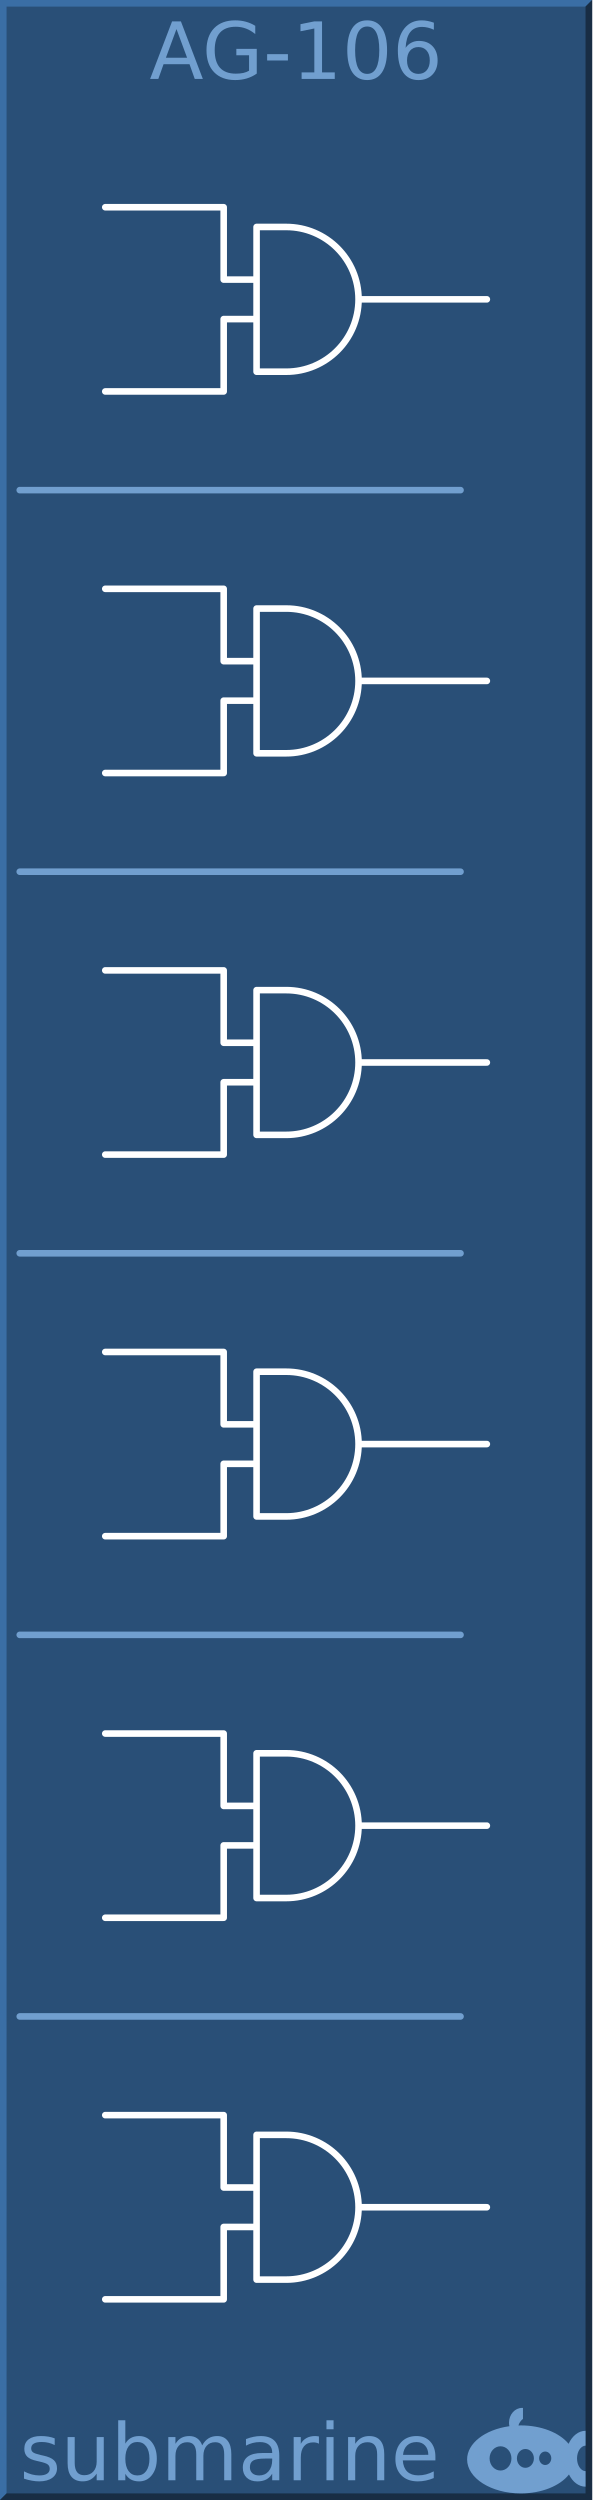
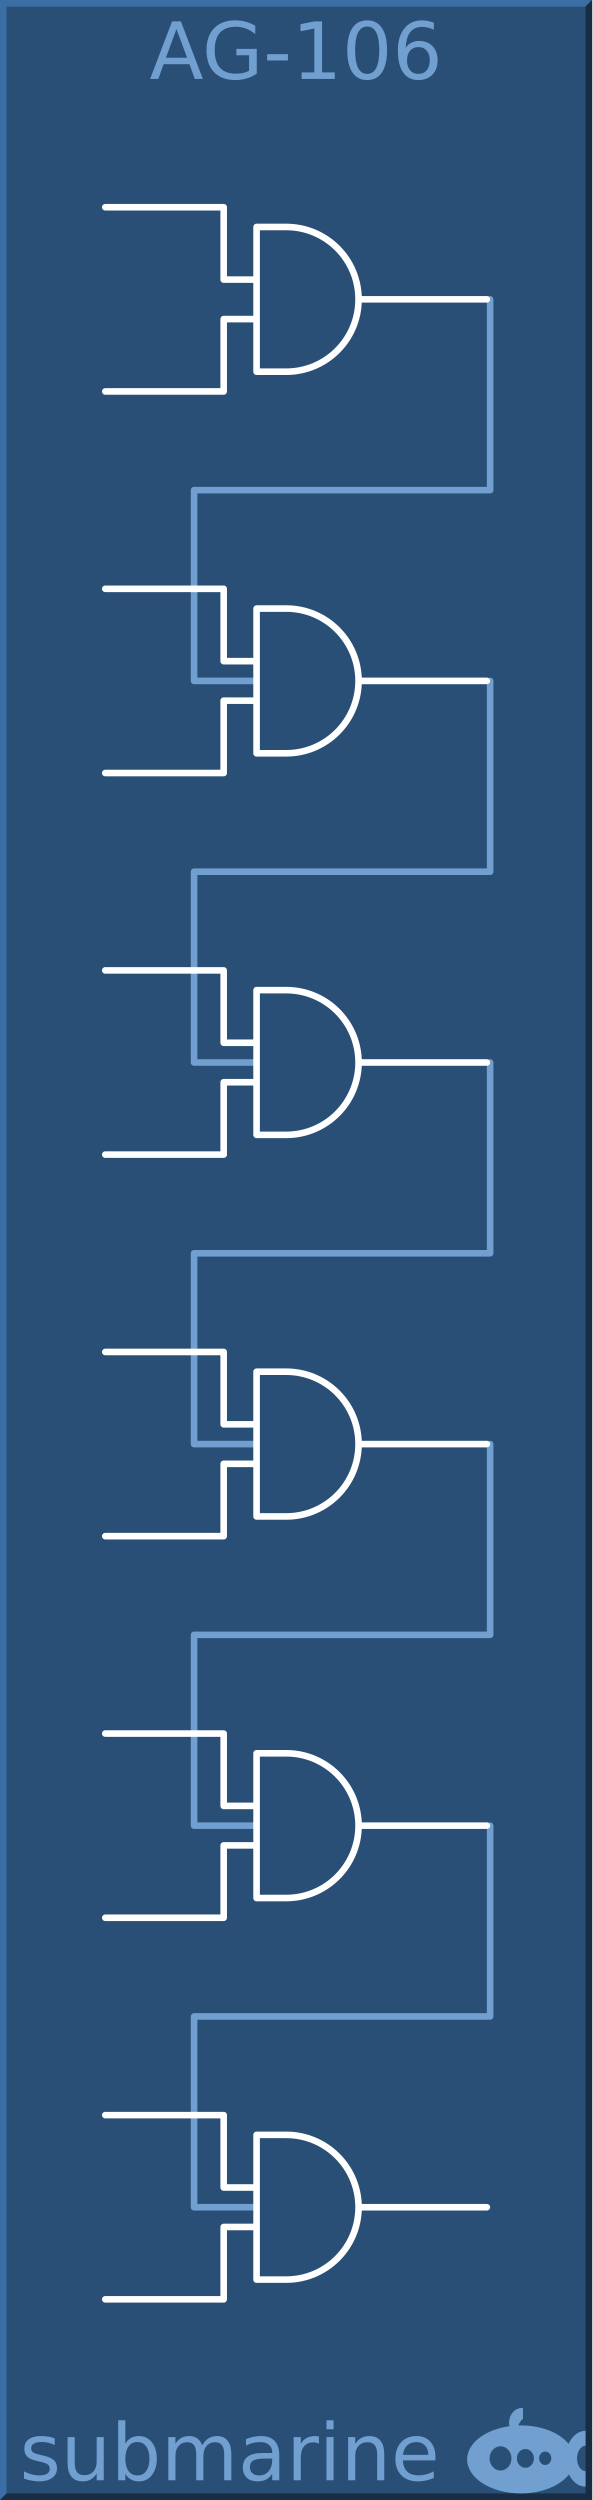
<svg xmlns="http://www.w3.org/2000/svg" version="1.1" id="svg2" height="380px" width="90px">
  <defs id="defs38" />
  <g id="background">
    <path id="rect4255" d="m 0,0 90,0 0,380 -90,0 z" style="fill:#294f77;stroke:none" />
    <path id="path4656" d="M 0,380 0,0 90,0 89,1 1,1 1,379 Z" style="fill:#3a6ea5;fill-rule:nonzero;stroke:none" />
    <path id="path4658" d="m 0,380 90,0 0,-380 -1,1 0,378 -88,0 z" style="fill:#182d44;fill-rule:nonzero;stroke:none" />
  </g>
  <g style="font-size:12px;font-family:'DejaVu Sans';fill:#719fcf" font-size="12" id="logo">
    <path id="path4136" d="m 79.354,366 a 1.985,2.252 0 0 0 -1.985,2.252 1.985,2.252 0 0 0 0.059,0.532 A 8.169,5.169 0 0 0 71,373.831 8.169,5.169 0 0 0 79.169,379 8.169,5.169 0 0 0 86.483,376.12 3.046,4.248 0 0 0 89,377.976 l 0,-2.358 A 1.338,1.945 0 0 1 87.708,373.677 1.338,1.945 0 0 1 89,371.735 l 0,-2.254 a 3.046,4.248 0 0 0 -2.574,1.979 8.169,5.169 0 0 0 -7.257,-2.798 8.169,5.169 0 0 0 -0.373,0.012 1.754,2.047 0 0 1 0.696,-1.002 l 0,-1.666 A 1.985,2.252 0 0 0 79.354,366 Z m -3.277,5.835 a 1.662,1.843 0 0 1 1.662,1.843 1.662,1.843 0 0 1 -1.662,1.843 1.662,1.843 0 0 1 -1.661,-1.843 1.662,1.843 0 0 1 1.661,-1.843 z m 3.785,0.409 a 1.292,1.433 0 0 1 1.292,1.433 1.292,1.433 0 0 1 -1.292,1.433 1.292,1.433 0 0 1 -1.292,-1.433 1.292,1.433 0 0 1 1.292,-1.433 z m 3.009,0.389 a 0.923,1.024 0 0 1 0.923,1.024 0.923,1.024 0 0 1 -0.923,1.024 0.923,1.024 0 0 1 -0.923,-1.024 0.923,1.024 0 0 1 0.923,-1.024 z" />
    <g id="text4662" style="">
      <path id="path44" style="" d="m 8.314,370.631 0,1.02 q -0.457,-0.234 -0.949,-0.352 -0.492,-0.117 -1.02,-0.117 -0.803,0 -1.207,0.246 -0.398,0.246 -0.398,0.738 0,0.375 0.287,0.592 0.287,0.211 1.154,0.404 l 0.369,0.082 q 1.148,0.246 1.629,0.697 0.486,0.445 0.486,1.248 0,0.914 -0.727,1.447 -0.721,0.533 -1.986,0.533 -0.527,0 -1.102,-0.105 -0.568,-0.1 -1.201,-0.305 l 0,-1.113 q 0.598,0.311 1.178,0.469 0.58,0.152 1.148,0.152 0.762,0 1.172,-0.258 0.41,-0.264 0.41,-0.738 0,-0.439 -0.299,-0.674 -0.293,-0.234 -1.295,-0.451 l -0.375,-0.088 q -1.002,-0.211 -1.447,-0.645 -0.445,-0.439 -0.445,-1.201 0,-0.926 0.656,-1.43 0.656,-0.504 1.863,-0.504 0.598,0 1.125,0.088 0.527,0.088 0.973,0.264 z" />
      <path id="path46" style="" d="m 10.277,374.41 0,-3.973 1.078,0 0,3.932 q 0,0.932 0.363,1.4 0.363,0.463 1.09,0.463 0.873,0 1.377,-0.557 0.51,-0.557 0.51,-1.518 l 0,-3.721 1.078,0 0,6.562 -1.078,0 0,-1.008 q -0.393,0.598 -0.914,0.891 -0.516,0.287 -1.201,0.287 -1.131,0 -1.717,-0.703 -0.586,-0.703 -0.586,-2.057 z m 2.713,-4.131 0,0 z" />
      <path id="path48" style="" d="m 22.717,373.725 q 0,-1.189 -0.492,-1.863 -0.486,-0.68 -1.342,-0.68 -0.855,0 -1.348,0.68 -0.486,0.674 -0.486,1.863 0,1.189 0.486,1.869 0.492,0.674 1.348,0.674 0.855,0 1.342,-0.674 0.492,-0.68 0.492,-1.869 z m -3.668,-2.291 q 0.34,-0.586 0.855,-0.867 0.521,-0.287 1.242,-0.287 1.195,0 1.939,0.949 0.75,0.949 0.75,2.496 0,1.547 -0.75,2.496 -0.744,0.949 -1.939,0.949 -0.721,0 -1.242,-0.281 -0.516,-0.287 -0.855,-0.873 l 0,0.984 -1.084,0 0,-9.117 1.084,0 0,3.551 z" />
      <path id="path50" style="" d="m 30.732,371.697 q 0.404,-0.727 0.967,-1.072 0.562,-0.346 1.324,-0.346 1.025,0 1.582,0.721 0.557,0.715 0.557,2.039 l 0,3.961 -1.084,0 0,-3.926 q 0,-0.943 -0.334,-1.4 -0.334,-0.457 -1.02,-0.457 -0.838,0 -1.324,0.557 -0.486,0.557 -0.486,1.518 l 0,3.709 -1.084,0 0,-3.926 q 0,-0.949 -0.334,-1.4 -0.334,-0.457 -1.031,-0.457 -0.826,0 -1.312,0.562 -0.486,0.557 -0.486,1.512 l 0,3.709 -1.084,0 0,-6.562 1.084,0 0,1.02 q 0.369,-0.604 0.885,-0.891 0.516,-0.287 1.225,-0.287 0.715,0 1.213,0.363 0.504,0.363 0.744,1.055 z" />
      <path id="path52" style="" d="m 40.301,373.701 q -1.307,0 -1.811,0.299 -0.504,0.299 -0.504,1.02 0,0.574 0.375,0.914 0.381,0.334 1.031,0.334 0.896,0 1.436,-0.633 0.545,-0.639 0.545,-1.693 l 0,-0.24 -1.072,0 z m 2.15,-0.445 0,3.744 -1.078,0 0,-0.996 q -0.369,0.598 -0.92,0.885 -0.551,0.281 -1.348,0.281 -1.008,0 -1.605,-0.562 -0.592,-0.568 -0.592,-1.518 0,-1.107 0.738,-1.67 0.744,-0.562 2.215,-0.562 l 1.512,0 0,-0.105 q 0,-0.744 -0.492,-1.148 -0.486,-0.41 -1.371,-0.41 -0.562,0 -1.096,0.135 -0.533,0.135 -1.025,0.404 l 0,-0.996 q 0.592,-0.229 1.148,-0.34 0.557,-0.117 1.084,-0.117 1.424,0 2.127,0.738 0.703,0.738 0.703,2.238 z" />
      <path id="path54" style="" d="m 48.48,371.445 q -0.182,-0.105 -0.398,-0.152 -0.211,-0.053 -0.469,-0.053 -0.914,0 -1.406,0.598 -0.486,0.592 -0.486,1.705 l 0,3.457 -1.084,0 0,-6.562 1.084,0 0,1.02 q 0.34,-0.598 0.885,-0.885 0.545,-0.293 1.324,-0.293 0.111,0 0.246,0.018 0.135,0.012 0.299,0.041 l 0.006,1.107 z" />
      <path id="path56" style="" d="m 49.623,370.438 1.078,0 0,6.562 -1.078,0 0,-6.562 z m 0,-2.555 1.078,0 0,1.365 -1.078,0 0,-1.365 z" />
      <path id="path58" style="" d="m 58.406,373.039 0,3.961 -1.078,0 0,-3.926 q 0,-0.932 -0.363,-1.395 -0.363,-0.463 -1.09,-0.463 -0.873,0 -1.377,0.557 -0.504,0.557 -0.504,1.518 l 0,3.709 -1.084,0 0,-6.562 1.084,0 0,1.02 q 0.387,-0.592 0.908,-0.885 0.527,-0.293 1.213,-0.293 1.131,0 1.711,0.703 0.58,0.697 0.58,2.057 z" />
      <path id="path60" style="" d="m 66.182,373.449 0,0.527 -4.957,0 q 0.07,1.113 0.668,1.699 0.604,0.58 1.676,0.58 0.621,0 1.201,-0.152 0.586,-0.152 1.16,-0.457 l 0,1.02 q -0.58,0.246 -1.189,0.375 -0.609,0.129 -1.236,0.129 -1.57,0 -2.49,-0.914 -0.914,-0.914 -0.914,-2.473 0,-1.611 0.867,-2.555 0.873,-0.949 2.35,-0.949 1.324,0 2.092,0.855 0.773,0.85 0.773,2.314 z m -1.078,-0.316 q -0.012,-0.885 -0.498,-1.412 -0.48,-0.527 -1.277,-0.527 -0.902,0 -1.447,0.51 -0.539,0.51 -0.621,1.436 l 3.844,-0.006 z" />
    </g>
    <g id="text11" style="text-anchor:middle">
      <path id="path63" style="text-anchor:middle" d="m 26.824,4.418 -1.605,4.354 3.217,0 -1.611,-4.354 z m -0.668,-1.166 1.342,0 L 30.832,12 l -1.23,0 -0.797,-2.244 -3.943,0 L 24.064,12 22.816,12 26.156,3.252 Z" />
      <path id="path65" style="text-anchor:middle" d="m 37.857,10.752 0,-2.35 -1.934,0 0,-0.973 3.105,0 0,3.756 q -0.686,0.486 -1.512,0.738 -0.826,0.246 -1.764,0.246 -2.051,0 -3.211,-1.195 -1.154,-1.201 -1.154,-3.34 0,-2.145 1.154,-3.34 1.16,-1.201 3.211,-1.201 0.855,0 1.623,0.211 0.773,0.211 1.424,0.621 l 0,1.26 q -0.656,-0.557 -1.395,-0.838 -0.738,-0.281 -1.553,-0.281 -1.605,0 -2.414,0.896 -0.803,0.896 -0.803,2.672 0,1.77 0.803,2.666 0.809,0.896 2.414,0.896 0.627,0 1.119,-0.105 0.492,-0.111 0.885,-0.34 z" />
      <path id="path67" style="text-anchor:middle" d="m 40.605,8.232 3.158,0 0,0.961 -3.158,0 0,-0.961 z" />
      <path id="path69" style="text-anchor:middle" d="m 45.844,11.004 1.934,0 0,-6.674 -2.104,0.422 0,-1.078 2.092,-0.422 1.184,0 0,7.752 1.934,0 0,0.996 -5.039,0 0,-0.996 z" />
      <path id="path71" style="text-anchor:middle" d="m 55.811,4.031 q -0.914,0 -1.377,0.902 -0.457,0.896 -0.457,2.701 0,1.799 0.457,2.701 0.463,0.896 1.377,0.896 0.92,0 1.377,-0.896 0.463,-0.902 0.463,-2.701 0,-1.805 -0.463,-2.701 Q 56.73,4.031 55.811,4.031 Z m 0,-0.938 q 1.471,0 2.244,1.166 0.779,1.16 0.779,3.375 0,2.209 -0.779,3.375 -0.773,1.16 -2.244,1.16 -1.471,0 -2.25,-1.16 -0.773,-1.166 -0.773,-3.375 0,-2.215 0.773,-3.375 0.779,-1.166 2.25,-1.166 z" />
      <path id="path73" style="text-anchor:middle" d="m 63.598,7.154 q -0.797,0 -1.266,0.545 -0.463,0.545 -0.463,1.494 0,0.943 0.463,1.494 0.469,0.545 1.266,0.545 0.797,0 1.26,-0.545 0.469,-0.551 0.469,-1.494 0,-0.949 -0.469,-1.494 -0.463,-0.545 -1.26,-0.545 z m 2.35,-3.709 0,1.078 Q 65.502,4.312 65.045,4.201 64.594,4.09 64.148,4.09 q -1.172,0 -1.793,0.791 -0.615,0.791 -0.703,2.391 0.346,-0.51 0.867,-0.779 0.521,-0.275 1.148,-0.275 1.318,0 2.08,0.803 0.768,0.797 0.768,2.174 0,1.348 -0.797,2.162 -0.797,0.814 -2.121,0.814 -1.518,0 -2.32,-1.16 -0.803,-1.166 -0.803,-3.375 0,-2.074 0.984,-3.305 0.984,-1.236 2.643,-1.236 0.445,0 0.896,0.088 0.457,0.088 0.949,0.264 z" />
    </g>
  </g>
  <g style="font-size:6px;font-family:'DejaVu Sans';fill:none;stroke:#ffffff;stroke-width:1;stroke-linecap:round;stroke-linejoin:round" font-size="6" id="group1">
-     <path id="line14" d="m 3,74.5 67,0" style="stroke:#719fcf" />
-     <path id="line16" d="m 3,132.5 67,0" style="stroke:#719fcf" />
-     <path id="line18" d="m 3,190.5 67,0" style="stroke:#719fcf" />
-     <path id="line20" d="m 3,248.5 67,0" style="stroke:#719fcf" />
-     <path id="line22" d="m 3,306.5 67,0" style="stroke:#719fcf" />
+     <path style="stroke:#719fcf" id="path14" d="m 74.5,45.5 0,29 -45,0 0,29 9,0" />
+     <path style="stroke:#719fcf" id="path16" d="m 74.5,103.5 0,29 -45,0 0,29 9,0" />
+     <path style="stroke:#719fcf" id="path18" d="m 74.5,161.5 0,29 -45,0 0,29 9,0" />
+     <path style="stroke:#719fcf" id="path20" d="m 74.5,219.5 0,29 -45,0 0,29 9,0" />
+     <path style="stroke:#719fcf" id="path22" d="m 74.5,277.5 0,29 -45,0 0,29 9,0" />
    <path id="path24" d="m 16,31.5 18,0 0,11 5,0 m -23,17 18,0 0,-11 5,0 m 16,-3 19,0 m -35,-11 0,22 4.5,0 a 11,11 0 0 0 0,-22 z" />
    <path id="path26" d="m 16,89.5 18,0 0,11 5,0 m -23,17 18,0 0,-11 5,0 m 16,-3 19,0 m -35,-11 0,22 4.5,0 a 11,11 0 0 0 0,-22 z" />
    <path id="path28" d="m 16,147.5 18,0 0,11 5,0 m -23,17 18,0 0,-11 5,0 m 16,-3 19,0 m -35,-11 0,22 4.5,0 a 11,11 0 0 0 0,-22 z" />
    <path id="path30" d="m 16,205.5 18,0 0,11 5,0 m -23,17 18,0 0,-11 5,0 m 16,-3 19,0 m -35,-11 0,22 4.5,0 a 11,11 0 0 0 0,-22 z" />
    <path id="path32" d="m 16,263.5 18,0 0,11 5,0 m -23,17 18,0 0,-11 5,0 m 16,-3 19,0 m -35,-11 0,22 4.5,0 a 11,11 0 0 0 0,-22 z" />
    <path id="path34" d="m 16,321.5 18,0 0,11 5,0 m -23,17 18,0 0,-11 5,0 m 16,-3 19,0 m -35,-11 0,22 4.5,0 a 11,11 0 0 0 0,-22 z" />
  </g>
</svg>
